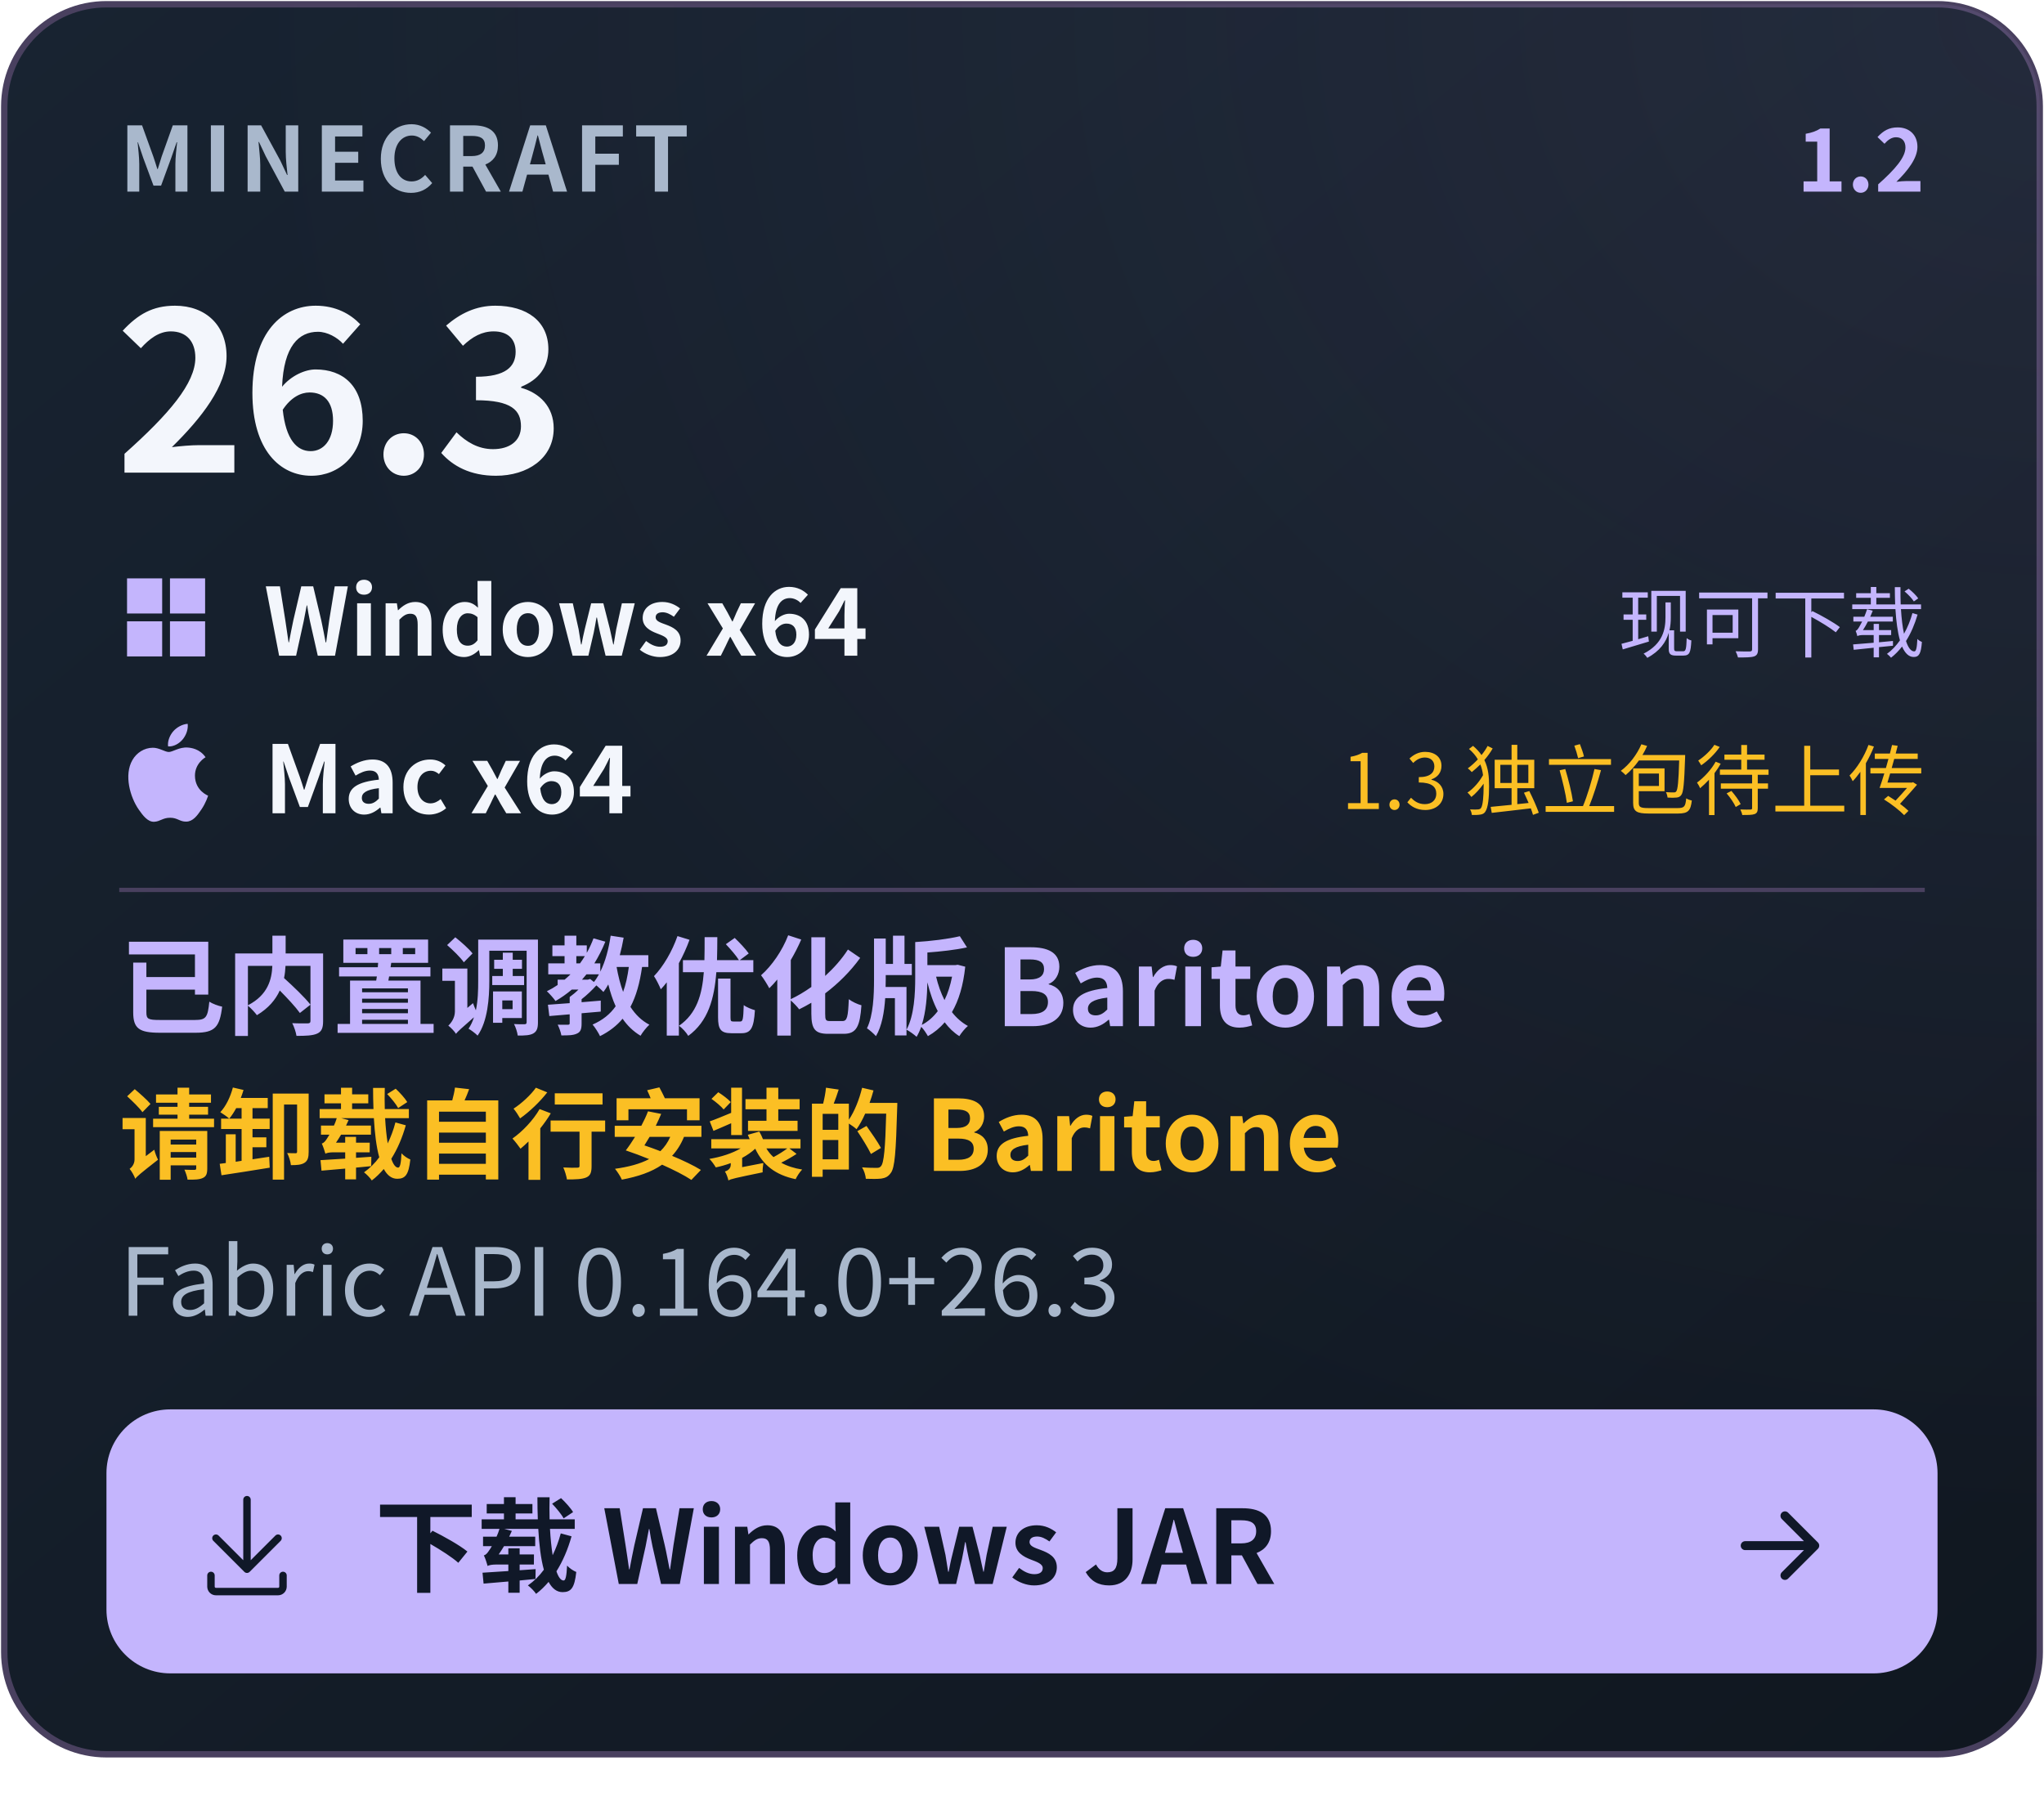
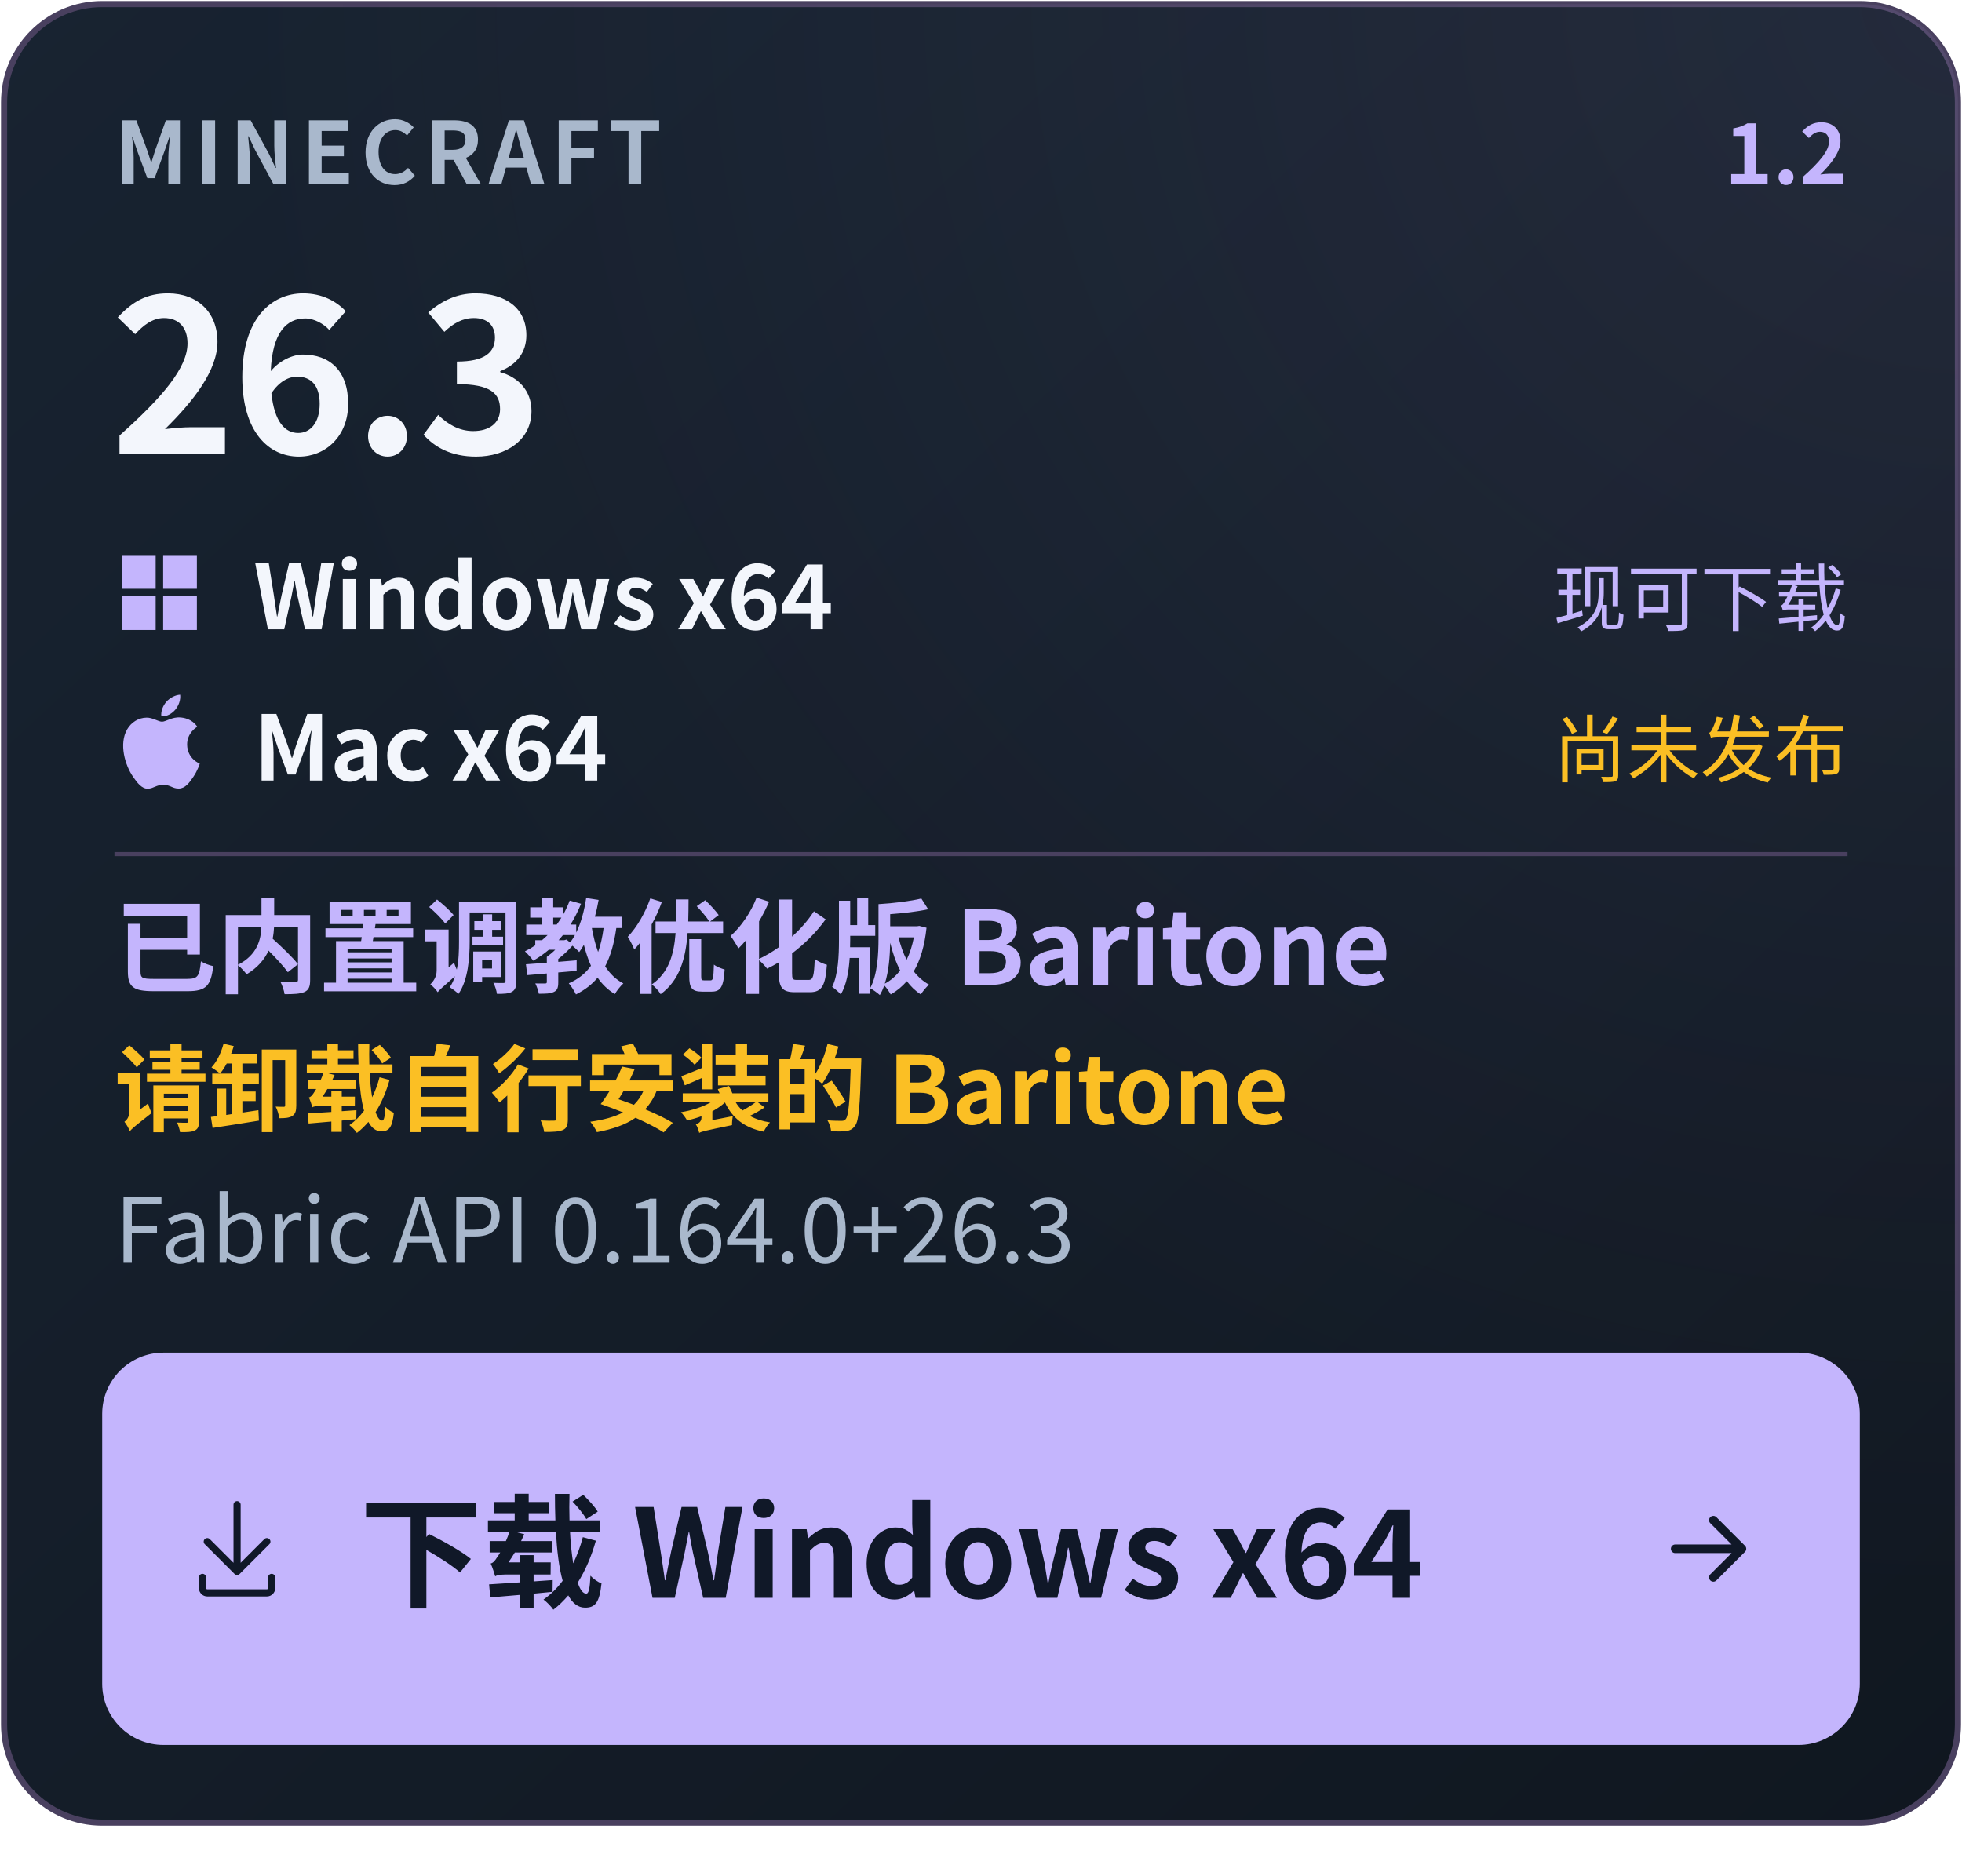
- <svg xmlns="http://www.w3.org/2000/svg" width="480" height="425" viewBox="0 0 480 425" role="img" aria-label="下载 Minecraft 26.3 JAR · 正式版 1.2 · 仅 Windows x64 · Mac x64：1.3 独立包待上传 · 已内置调教优化版 Baritone · 请卸载自行安装的 Baritone">
+ <svg xmlns="http://www.w3.org/2000/svg" width="480" height="459" viewBox="0 0 480 459" role="img" aria-label="下载 Windows x64 · Minecraft 26.3 · 正式版 1.2 · Mac x64（ARM64）：尚未发布 · 已内置调教优化版 Baritone · 请卸载自行安装的 Baritone">
  <defs>
    <linearGradient id="bg" x1="0" y1="0" x2="1" y2="1">
      <stop stop-color="#182331" />
      <stop offset="1" stop-color="#101720" />
    </linearGradient>
    <radialGradient id="glow" cx="100%" cy="0%" r="110%">
      <stop stop-color="#C4B5FD" stop-opacity=".09" />
      <stop offset=".8" stop-color="#C4B5FD" stop-opacity="0" />
    </radialGradient>
  </defs>
  <g font-family="Segoe UI, Microsoft YaHei, Noto Sans CJK SC, PingFang SC, Arial, sans-serif">
-     <rect x="1" y="1" width="478" height="411" rx="24" fill="url(#bg)" stroke="#49405F" stroke-width="1.5" />
-     <rect x="1" y="1" width="478" height="411" rx="24" fill="url(#glow)" />
+     <rect x="1" y="1" width="478" height="445" rx="24" fill="url(#bg)" stroke="#49405F" stroke-width="1.5" />
+     <rect x="1" y="1" width="478" height="445" rx="24" fill="url(#glow)" />
    <text x="28" y="45" font-size="21" fill="#A9B8CC" font-weight="600" letter-spacing="1.7">MINECRAFT</text>
    <text x="452" y="45" font-size="20" fill="#C4B5FD" font-weight="650" id="release-version" text-anchor="end">1.2</text>
    <text x="27" y="111" font-size="52" fill="#F3F6FC" font-weight="700" id="game-version" letter-spacing="-1">26.3</text>
    <g transform="translate(28 134) scale(0.9166667)" fill="#C4B5FD">
      <path d="M2 2h9v9H2zm11 0h9v9h-9zM2 13h9v9H2zm11 0h9v9h-9z" />
    </g>
    <text x="62" y="154" font-size="22" font-weight="600" fill="#F3F6FC">Windows x64</text>
    <text x="452" y="153" text-anchor="end" font-size="18" fill="#C4B5FD">现可下载</text>
    <g transform="translate(28 170) scale(0.9583333)" fill="#C4B5FD">
      <path d="M12.152 6.896c-.948 0-2.415-1.078-3.96-1.04-2.04.027-3.91 1.183-4.961 3.014-2.117 3.675-.546 9.103 1.519 12.09 1.013 1.454 2.208 3.09 3.792 3.039 1.52-.065 2.09-.987 3.935-.987 1.831 0 2.35.987 3.96.948 1.637-.026 2.676-1.48 3.676-2.948 1.156-1.688 1.636-3.325 1.662-3.415-.039-.013-3.182-1.221-3.22-4.857-.026-3.04 2.48-4.494 2.597-4.559-1.429-2.09-3.623-2.324-4.39-2.376-2-.156-3.675 1.09-4.61 1.09zM15.53 3.83c.843-1.012 1.4-2.427 1.245-3.83-1.207.052-2.662.805-3.532 1.818-.78.896-1.454 2.338-1.273 3.714 1.338.104 2.715-.688 3.559-1.701" />
    </g>
    <text x="62" y="191" font-size="22" font-weight="600" fill="#F3F6FC">Mac x64</text>
-     <text x="452" y="190" text-anchor="end" font-size="18" fill="#FBBF24">1.3 独立包待上传</text>
+     <text x="452" y="190" text-anchor="end" font-size="18" fill="#FBBF24">尚未发布</text>
    <path d="M28 209H452" stroke="#49405F" />
    <text x="28" y="241" font-size="25" fill="#C4B5FD" font-weight="600" id="download-note">已内置调教优化版 Baritone</text>
    <text x="28" y="275" font-size="23" fill="#FBBF24" font-weight="650" id="baritone-warning">请卸载自行安装的 Baritone</text>
    <text x="28" y="309" font-size="22" fill="#A9B8CC" font-weight="400" id="fabric-api">Fabric API  0.164.0+26.3</text>
-     <rect x="25" y="331" width="430" height="62" rx="15" fill="#C4B5FD" />
-     <g transform="translate(44 349) scale(1.166667)" fill="#101828">
+     <rect x="25" y="331" width="430" height="96" rx="15" fill="#C4B5FD" />
+     <g transform="translate(44 365) scale(1.166667)" fill="#101828">
      <path d="M4.75 17.25a.75.75 0 0 1 .75.75v2.25c0 .138.112.25.25.25h12.5a.25.25 0 0 0 .25-.25V18a.75.75 0 0 1 1.5 0v2.25A1.75 1.75 0 0 1 18.25 22H5.75A1.75 1.75 0 0 1 4 20.25V18a.75.75 0 0 1 .75-.75Z" />
      <path d="M5.22 9.97a.749.749 0 0 1 1.06 0l4.97 4.969V2.75a.75.75 0 0 1 1.5 0v12.189l4.97-4.969a.749.749 0 1 1 1.06 1.06l-6.25 6.25a.749.749 0 0 1-1.06 0l-6.25-6.25a.749.749 0 0 1 0-1.06Z" />
    </g>
-     <text x="88" y="372" font-size="24" fill="#101828" font-weight="650">下载 Windows JAR</text>
-     <g transform="translate(404 349) scale(1.166667)" fill="none" stroke="#101828" stroke-width="1.8" stroke-linecap="round" stroke-linejoin="round">
+     <text x="88" y="391" font-size="30" fill="#101828" font-weight="650">下载 Windows x64</text>
+     <g transform="translate(404 365) scale(1.166667)" fill="none" stroke="#101828" stroke-width="1.8" stroke-linecap="round" stroke-linejoin="round">
      <path d="M5 12h14m-6-6 6 6-6 6" />
    </g>
  </g>
</svg>
